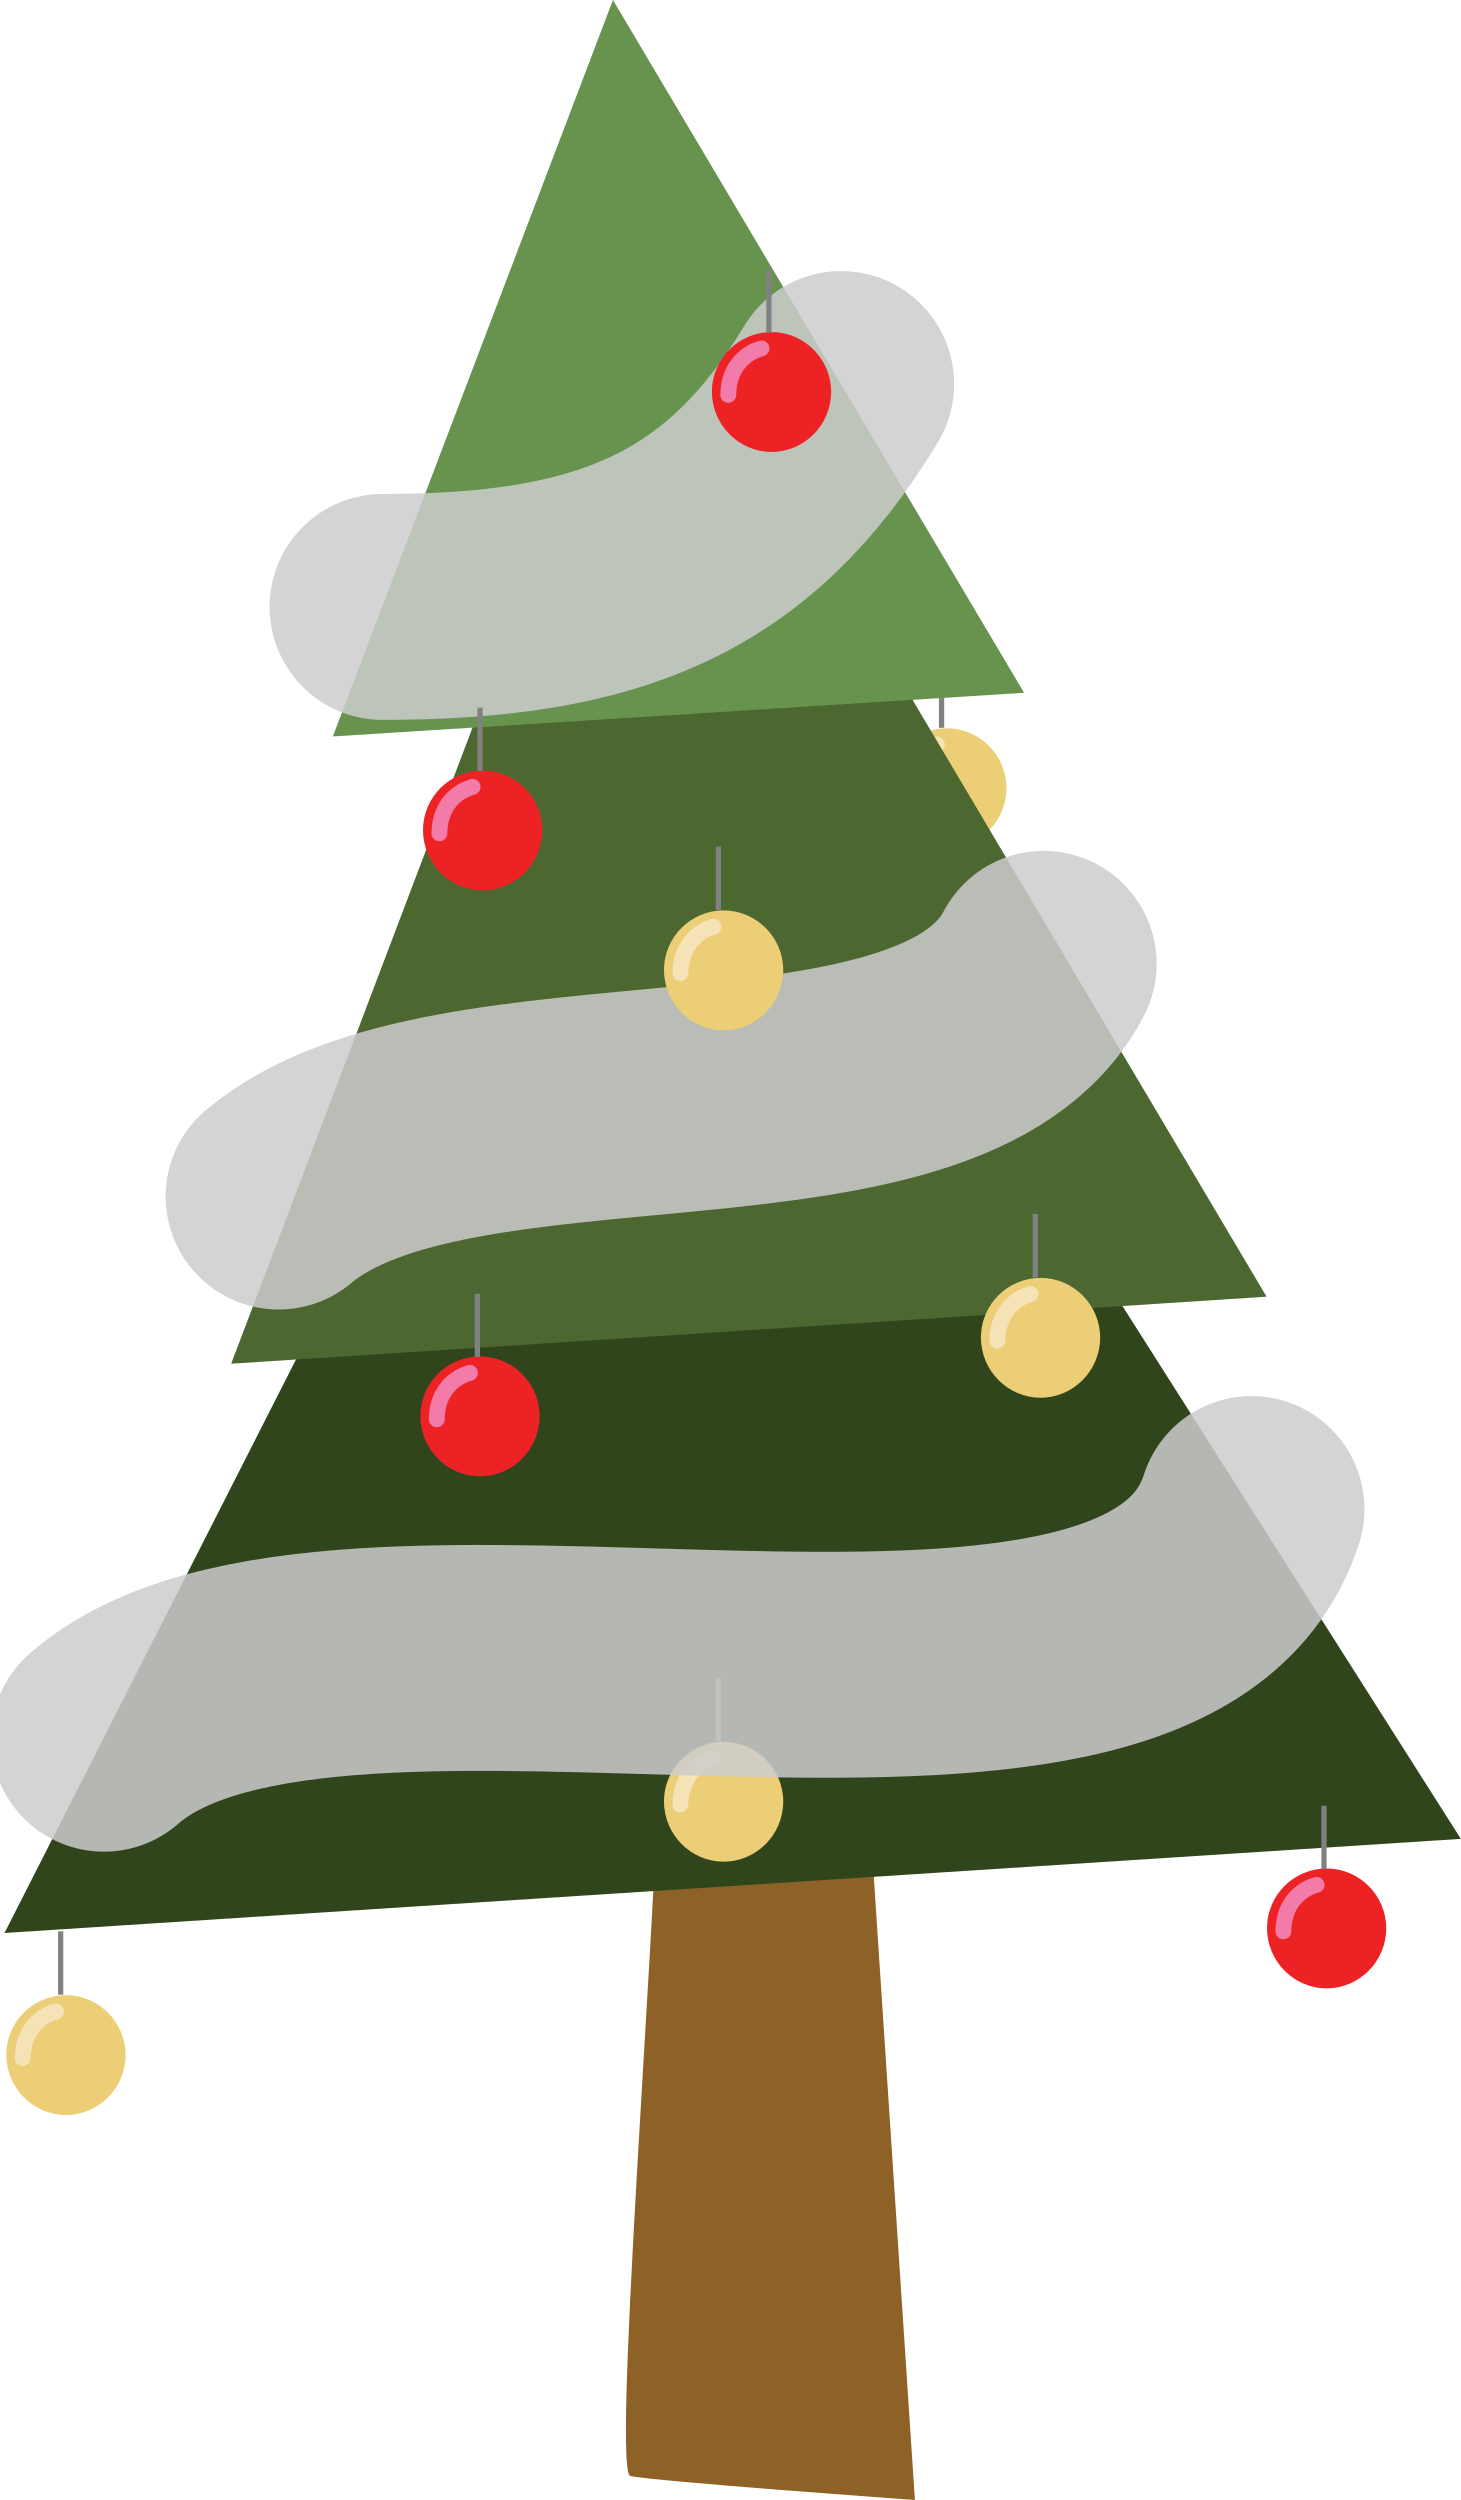
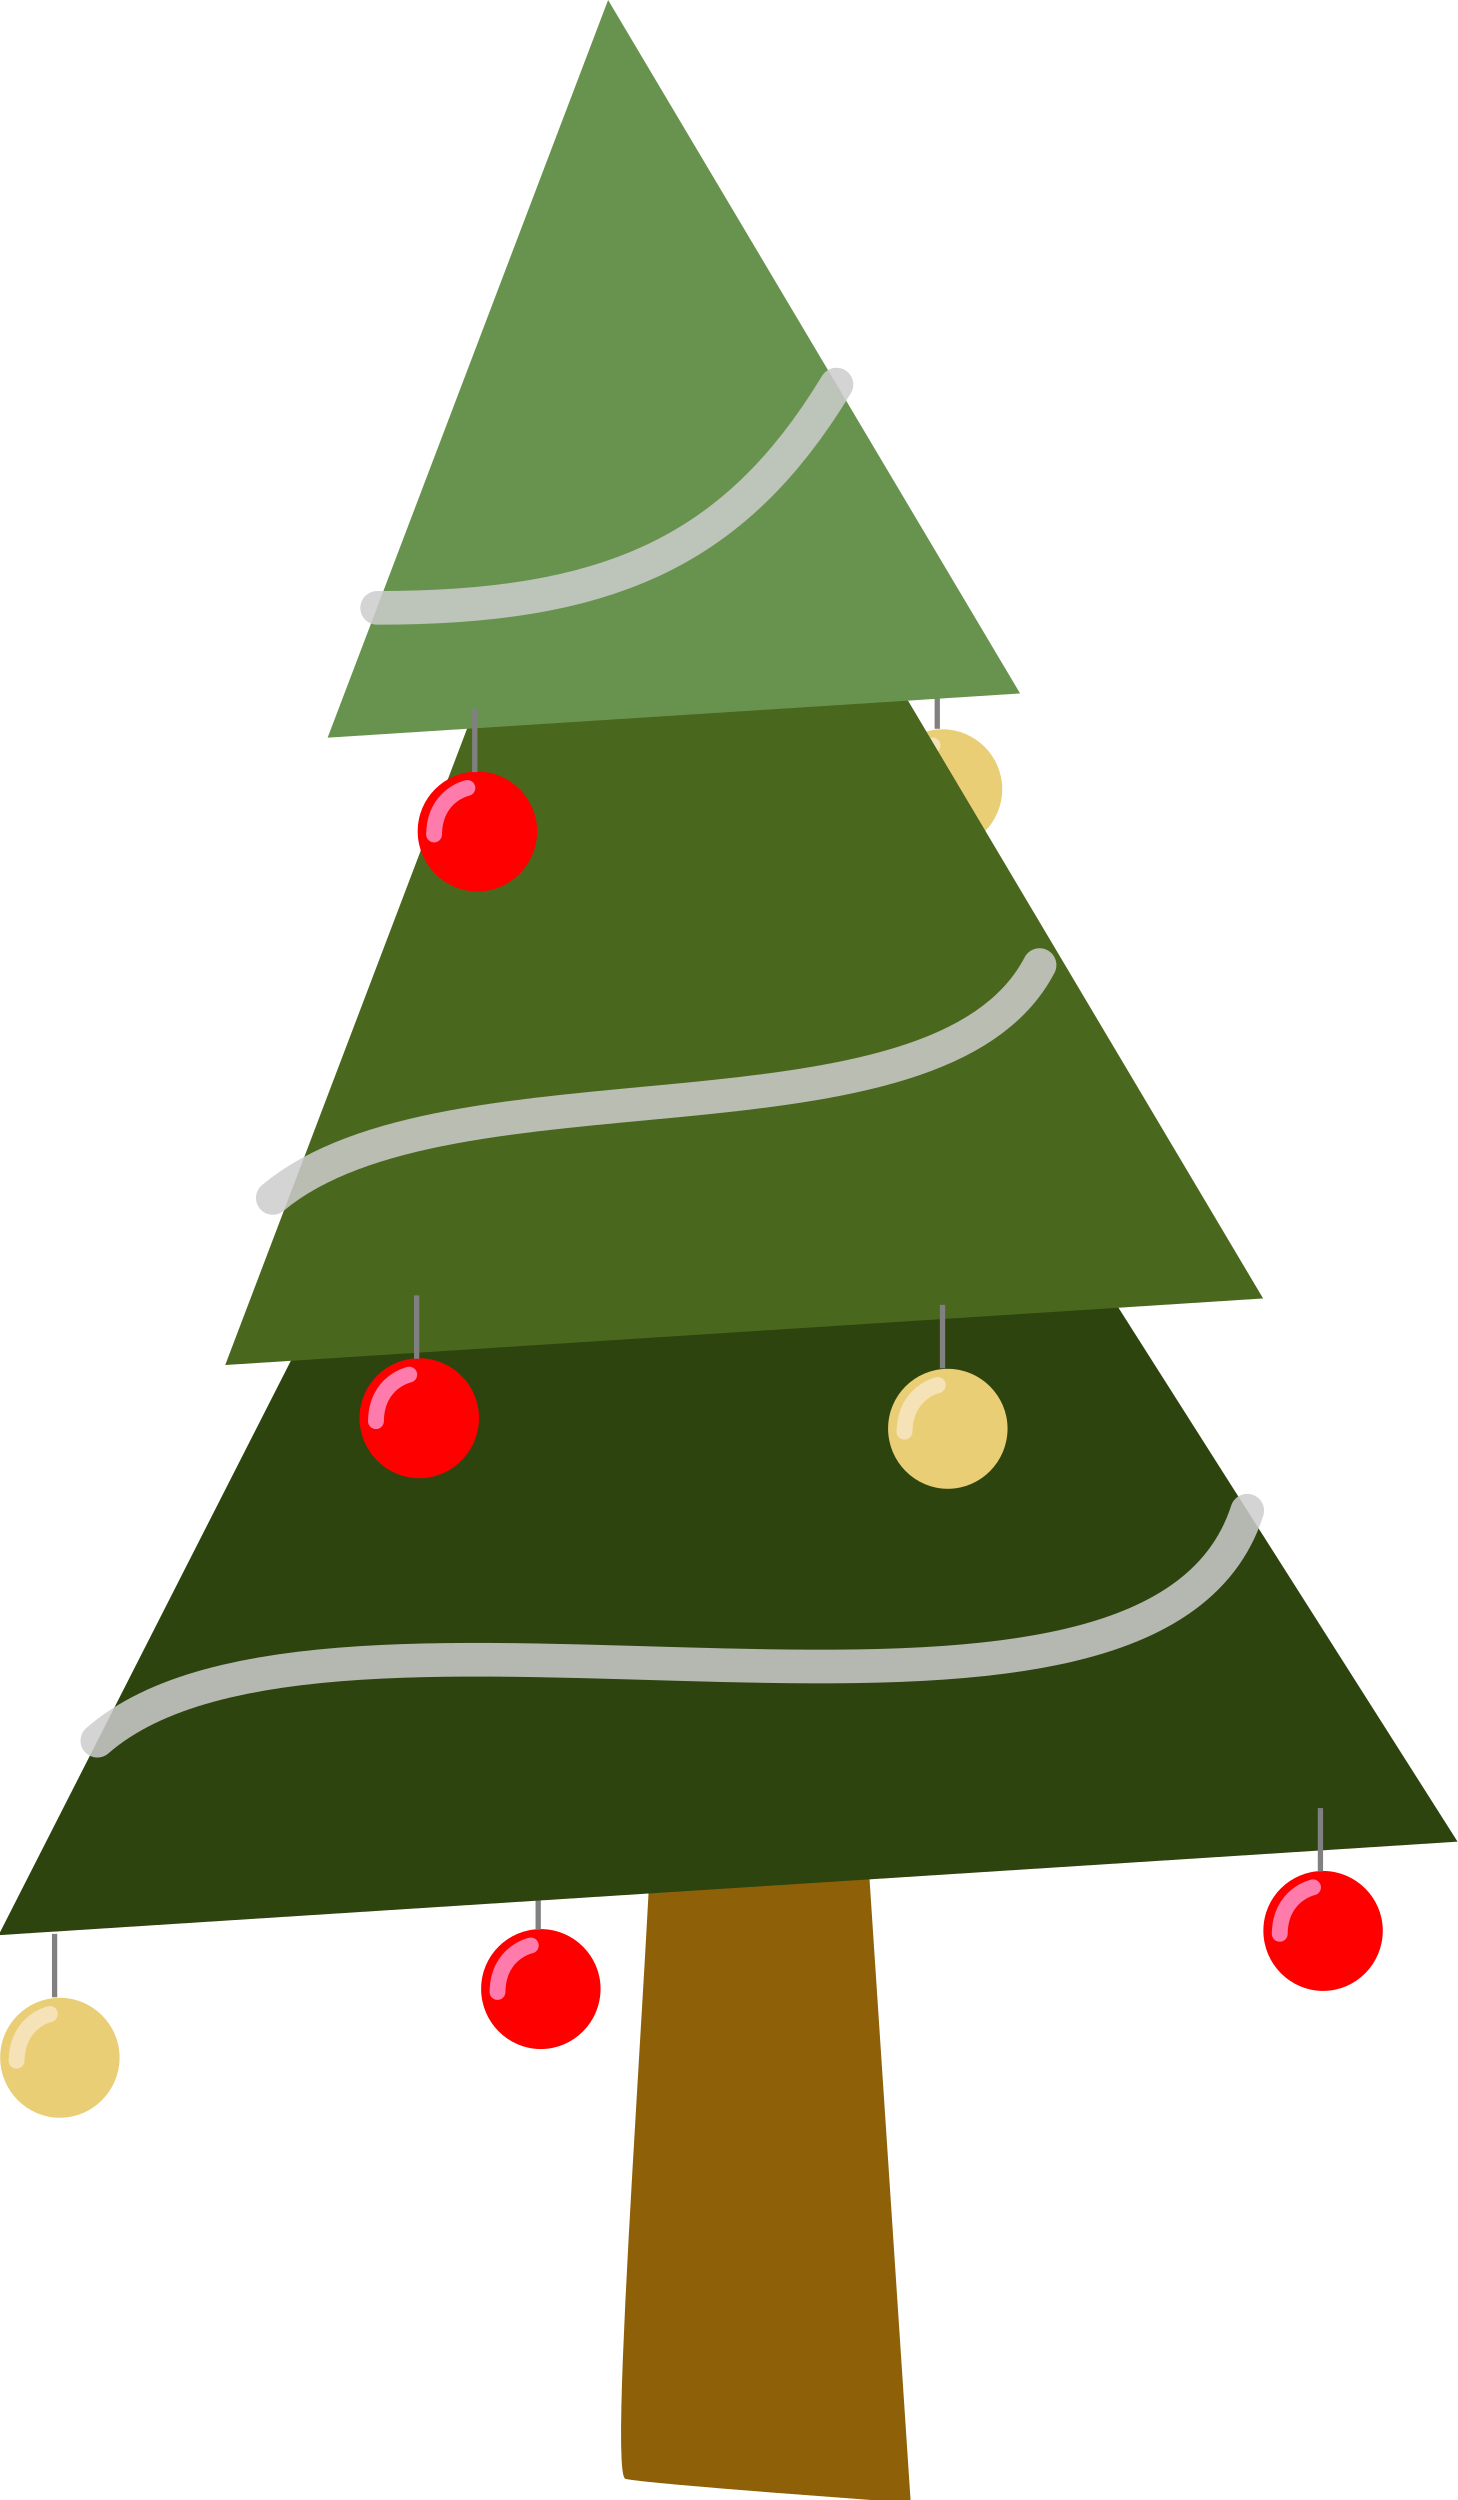
- <svg xmlns="http://www.w3.org/2000/svg" xmlns:xlink="http://www.w3.org/1999/xlink" version="1.1" id="Layer_1" x="0px" y="0px" viewBox="0 0 194 332" enable-background="new 0 0 194 332" xml:space="preserve">
-   <symbol id="red_bauble" viewBox="-12 -17.3 24 34.6">
-     <path fill="#ED2224" d="M11.3-5.9c0-6.3-5.1-11.4-11.3-11.4s-11.3,5.1-11.3,11.4S-6.2,5.4,0,5.4S11.3,0.3,11.3-5.9z" />
-     <line fill="none" stroke="#818181" stroke-linecap="square" stroke-miterlimit="10" x1="-0.5" y1="5.8" x2="-0.5" y2="16.8" />
-     <path fill="none" stroke="#F27BAA" stroke-width="3" stroke-linecap="round" stroke-miterlimit="10" d="M-1.9,2.3   c0,0-6.2-1.3-6.3-8.8" />
-     <polygon display="none" fill="none" points="-12,16.8 12,16.8 12,-17.2 -12,-17.2  " />
+ <svg xmlns="http://www.w3.org/2000/svg" xmlns:xlink="http://www.w3.org/1999/xlink" version="1.1" id="Layer_3" x="0px" y="0px" viewBox="653.2 39.9 606.3 1040.1" enable-background="new 653.2 39.9 606.3 1040.1" xml:space="preserve">
+   <symbol id="red_bauble" viewBox="-12 -17.1 24 34.6">
+     <path fill="#FF0000" d="M11.3-5.7C11.3-12,6.2-17.1,0-17.1S-11.3-12-11.3-5.7S-6.2,5.6,0,5.6S11.3,0.5,11.3-5.7z" />
+     <line fill="none" stroke="#808080" stroke-linecap="square" stroke-miterlimit="10" x1="-0.5" y1="6" x2="-0.5" y2="17" />
+     <path fill="none" stroke="#FF7BAC" stroke-width="3" stroke-linecap="round" stroke-miterlimit="10" d="M-1.9,2.5     c0,0-6.2-1.3-6.3-8.8" />
+     <polygon display="none" fill="none" points="-12,17 12,17 12,-17 -12,-17   " />
  </symbol>
-   <symbol id="red_bauble_2" viewBox="-12 -17.4 24 34.8">
-     <path fill="#EBCE76" d="M11.8-6c0-6.3-5.1-11.4-11.3-11.4S-10.8-12.3-10.8-6S-5.7,5.3,0.5,5.3S11.8,0.2,11.8-6z" />
-     <line fill="none" stroke="#818181" stroke-linecap="square" stroke-miterlimit="10" x1="-0.5" y1="5.9" x2="-0.5" y2="16.9" />
-     <path fill="#F5E2B7" d="M-7.7-8.1L-7.7-8.1c-0.9,0-1.5,0.7-1.5,1.5c0.1,6.9,4.9,9.7,7.5,10.3c0.8,0.2,1.6-0.3,1.8-1.2   c0.1-0.8-0.4-1.6-1.2-1.8c-0.2,0-5-1.2-5.1-7.4C-6.2-7.4-6.9-8.1-7.7-8.1z" />
-     <polygon display="none" fill="none" points="-12,16.9 12,16.9 12,-17.1 -12,-17.1  " />
+   <symbol id="red_bauble_2" viewBox="-12.5 -17.1 24 34.8">
+     <path fill="#EACE76" d="M11.3-5.7C11.3-12,6.2-17.1,0-17.1S-11.3-12-11.3-5.7S-6.2,5.6,0,5.6S11.3,0.5,11.3-5.7z" />
+     <line fill="none" stroke="#808080" stroke-linecap="square" stroke-miterlimit="10" x1="-1" y1="6.2" x2="-1" y2="17.2" />
+     <path fill="#F5E2B6" d="M-8.2-7.8C-8.2-7.8-8.2-7.8-8.2-7.8c-0.9,0-1.5,0.7-1.5,1.5C-9.6,0.6-4.8,3.4-2.2,4     c0.8,0.2,1.6-0.3,1.8-1.2C-0.3,2-0.8,1.2-1.6,1c-0.2,0-5-1.2-5.1-7.4C-6.7-7.1-7.4-7.8-8.2-7.8z" />
+     <polygon display="none" fill="none" points="-12.5,17.2 11.5,17.2 11.5,-16.8 -12.5,-16.8   " />
  </symbol>
-   <use xlink:href="#red_bauble_2" width="24" height="34.8" x="-12" y="-17.4" transform="matrix(0.7005 0 0 -0.701 125.391 100.4363)" overflow="visible" />
-   <use xlink:href="#red_bauble" width="24" height="34.6" x="-12" y="-17.3" transform="matrix(0.7005 0 0 -0.701 92.6443 230.842)" overflow="visible" />
-   <path fill="#8E6226" d="M87.2,226.8c2.1,2.1-6.3,101.3-3.5,102c2.8,0.7,37.8,3.2,37.8,3.2l-7.1-107.6L87.2,226.8z" />
-   <polygon fill="#31451D" points="90.1,80.6 0.6,256.7 194,244.2 " />
-   <polygon fill="#4C6830" points="86.4,34.3 30.7,181.1 168.2,172.2 " />
-   <polygon fill="#68934F" points="81.4,0 44.2,97.8 136,92 " />
-   <path opacity="0.85" fill="none" stroke="#CDCCCC" stroke-width="30" stroke-linecap="round" stroke-miterlimit="10" enable-background="new    " d="  M111.7,51C98,73.7,80.7,80.6,50.8,80.6" />
-   <path opacity="0.85" fill="none" stroke="#CDCCCC" stroke-width="30" stroke-linecap="round" stroke-miterlimit="10" enable-background="new    " d="  M138.6,128c-13.6,26-78.4,11.4-101.6,30.9" />
-   <use xlink:href="#red_bauble" width="24" height="34.6" x="-12" y="-17.3" transform="matrix(0.7005 0 0 -0.701 64.0965 106.1148)" overflow="visible" enable-background="new    " />
-   <use xlink:href="#red_bauble" width="24" height="34.6" x="-12" y="-17.3" transform="matrix(0.7005 0 0 -0.701 102.4615 47.886)" overflow="visible" enable-background="new    " />
-   <use xlink:href="#red_bauble_2" width="24" height="34.8" x="-12" y="-17.4" transform="matrix(0.7005 0 0 -0.701 137.835 173.4198)" overflow="visible" enable-background="new    " />
-   <use xlink:href="#red_bauble_2" width="24" height="34.8" x="-12" y="-17.4" transform="matrix(0.7005 0 0 -0.701 95.7469 124.6212)" overflow="visible" enable-background="new    " />
-   <use xlink:href="#red_bauble_2" width="24" height="34.8" x="-12" y="-17.4" transform="matrix(0.7005 0 0 -0.701 95.7469 235.0301)" overflow="visible" enable-background="new    " />
-   <use xlink:href="#red_bauble" width="24" height="34.6" x="-12" y="-17.3" transform="matrix(0.7005 0 0 -0.701 63.7443 183.9272)" overflow="visible" enable-background="new    " />
-   <use xlink:href="#red_bauble_2" width="24" height="34.8" x="-12" y="-17.4" transform="matrix(0.7005 0 0 -0.701 8.4062 268.6793)" overflow="visible" enable-background="new    " />
-   <use xlink:href="#red_bauble" width="24" height="34.6" x="-12" y="-17.3" transform="matrix(0.7005 0 0 -0.701 176.1779 251.9253)" overflow="visible" enable-background="new    " />
-   <path opacity="0.85" fill="none" stroke="#CDCCCC" stroke-width="30" stroke-linecap="round" stroke-miterlimit="10" enable-background="new    " d="  M166.2,200.4c-13.1,40.7-121.9,3.8-152.4,30.5" />
+   <use xlink:href="#red_bauble_2" width="24" height="34.8" x="-12.5" y="-17.1" transform="matrix(2.1989 0 0 -2.1989 1045.332 355.6309)" overflow="visible" />
+   <use xlink:href="#red_bauble" width="24" height="34.6" x="-12" y="-17.1" transform="matrix(2.1989 0 0 -2.1989 878.2126 854.7897)" overflow="visible" />
+   <path fill="#8E6008" d="M924.4,751.4c6.6,6.6-19.8,317.6-11,319.8c8.8,2.2,118.7,10,118.7,10l-22.3-337.6L924.4,751.4z" />
+   <polygon fill="#2D440F" points="933.6,292.8 652.6,845 1259.6,806.1 " />
+   <polygon fill="#4A671E" points="921.8,147.6 746.9,607.8 1178.7,580.1 " />
+   <polygon fill="#68934F" points="906.2,39.9 789.5,346.8 1077.6,328.4 " />
+   <path opacity="0.85" fill="none" stroke="#CCCCCC" stroke-width="14" stroke-linecap="round" stroke-miterlimit="10" d="   M1001.2,199.9c-43.2,71.4-97.3,92.9-191.1,92.9" />
+   <path opacity="0.85" fill="none" stroke="#CCCCCC" stroke-width="14" stroke-linecap="round" stroke-miterlimit="10" d="   M1085.7,441.4c-42.5,81.5-246,35.7-319,96.9" />
+   <path opacity="0.85" fill="none" stroke="#CCCCCC" stroke-width="14" stroke-linecap="round" stroke-miterlimit="10" d="   M1172.1,668.4c-41.1,127.5-382.6,12-478.4,95.7" />
+   <use xlink:href="#red_bauble" width="24" height="34.6" x="-12" y="-17.1" transform="matrix(2.1989 0 0 -2.1989 851.8253 373.2224)" overflow="visible" />
+   <use xlink:href="#red_bauble_2" width="24" height="34.8" x="-12.5" y="-17.1" transform="matrix(2.1989 0 0 -2.1989 1047.531 621.7023)" overflow="visible" />
+   <use xlink:href="#red_bauble" width="24" height="34.6" x="-12" y="-17.1" transform="matrix(2.1989 0 0 -2.1989 827.637 617.3044)" overflow="visible" />
+   <use xlink:href="#red_bauble_2" width="24" height="34.8" x="-12.5" y="-17.1" transform="matrix(2.1989 0 0 -2.1989 678.1093 883.3759)" overflow="visible" />
+   <use xlink:href="#red_bauble" width="24" height="34.6" x="-12" y="-17.1" transform="matrix(2.1989 0 0 -2.1989 1203.655 830.6014)" overflow="visible" />
</svg>
